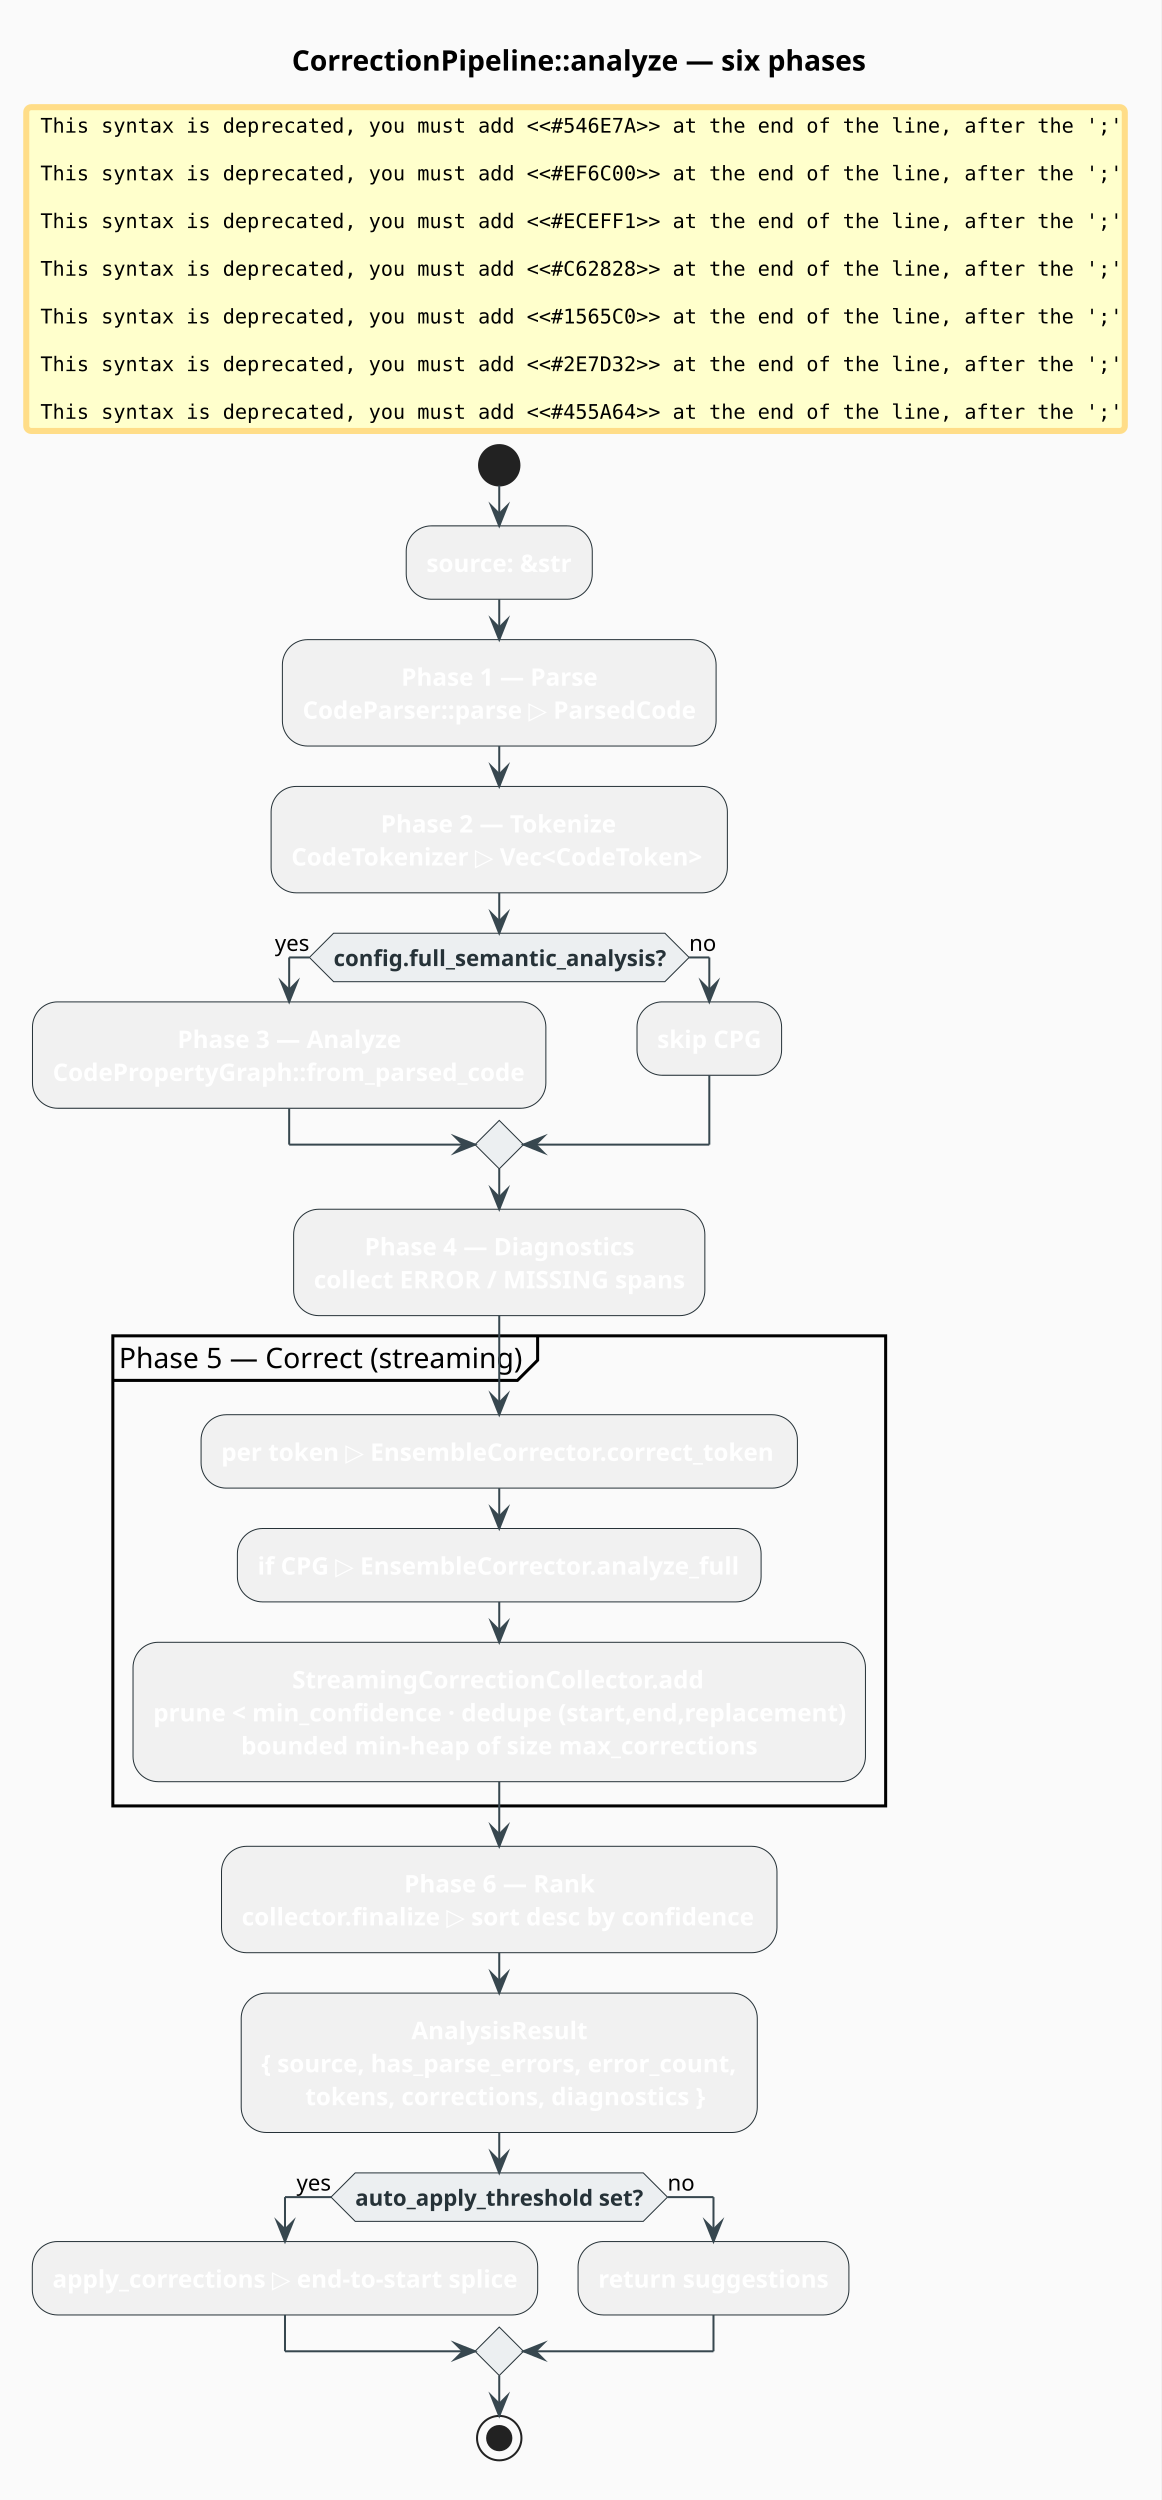
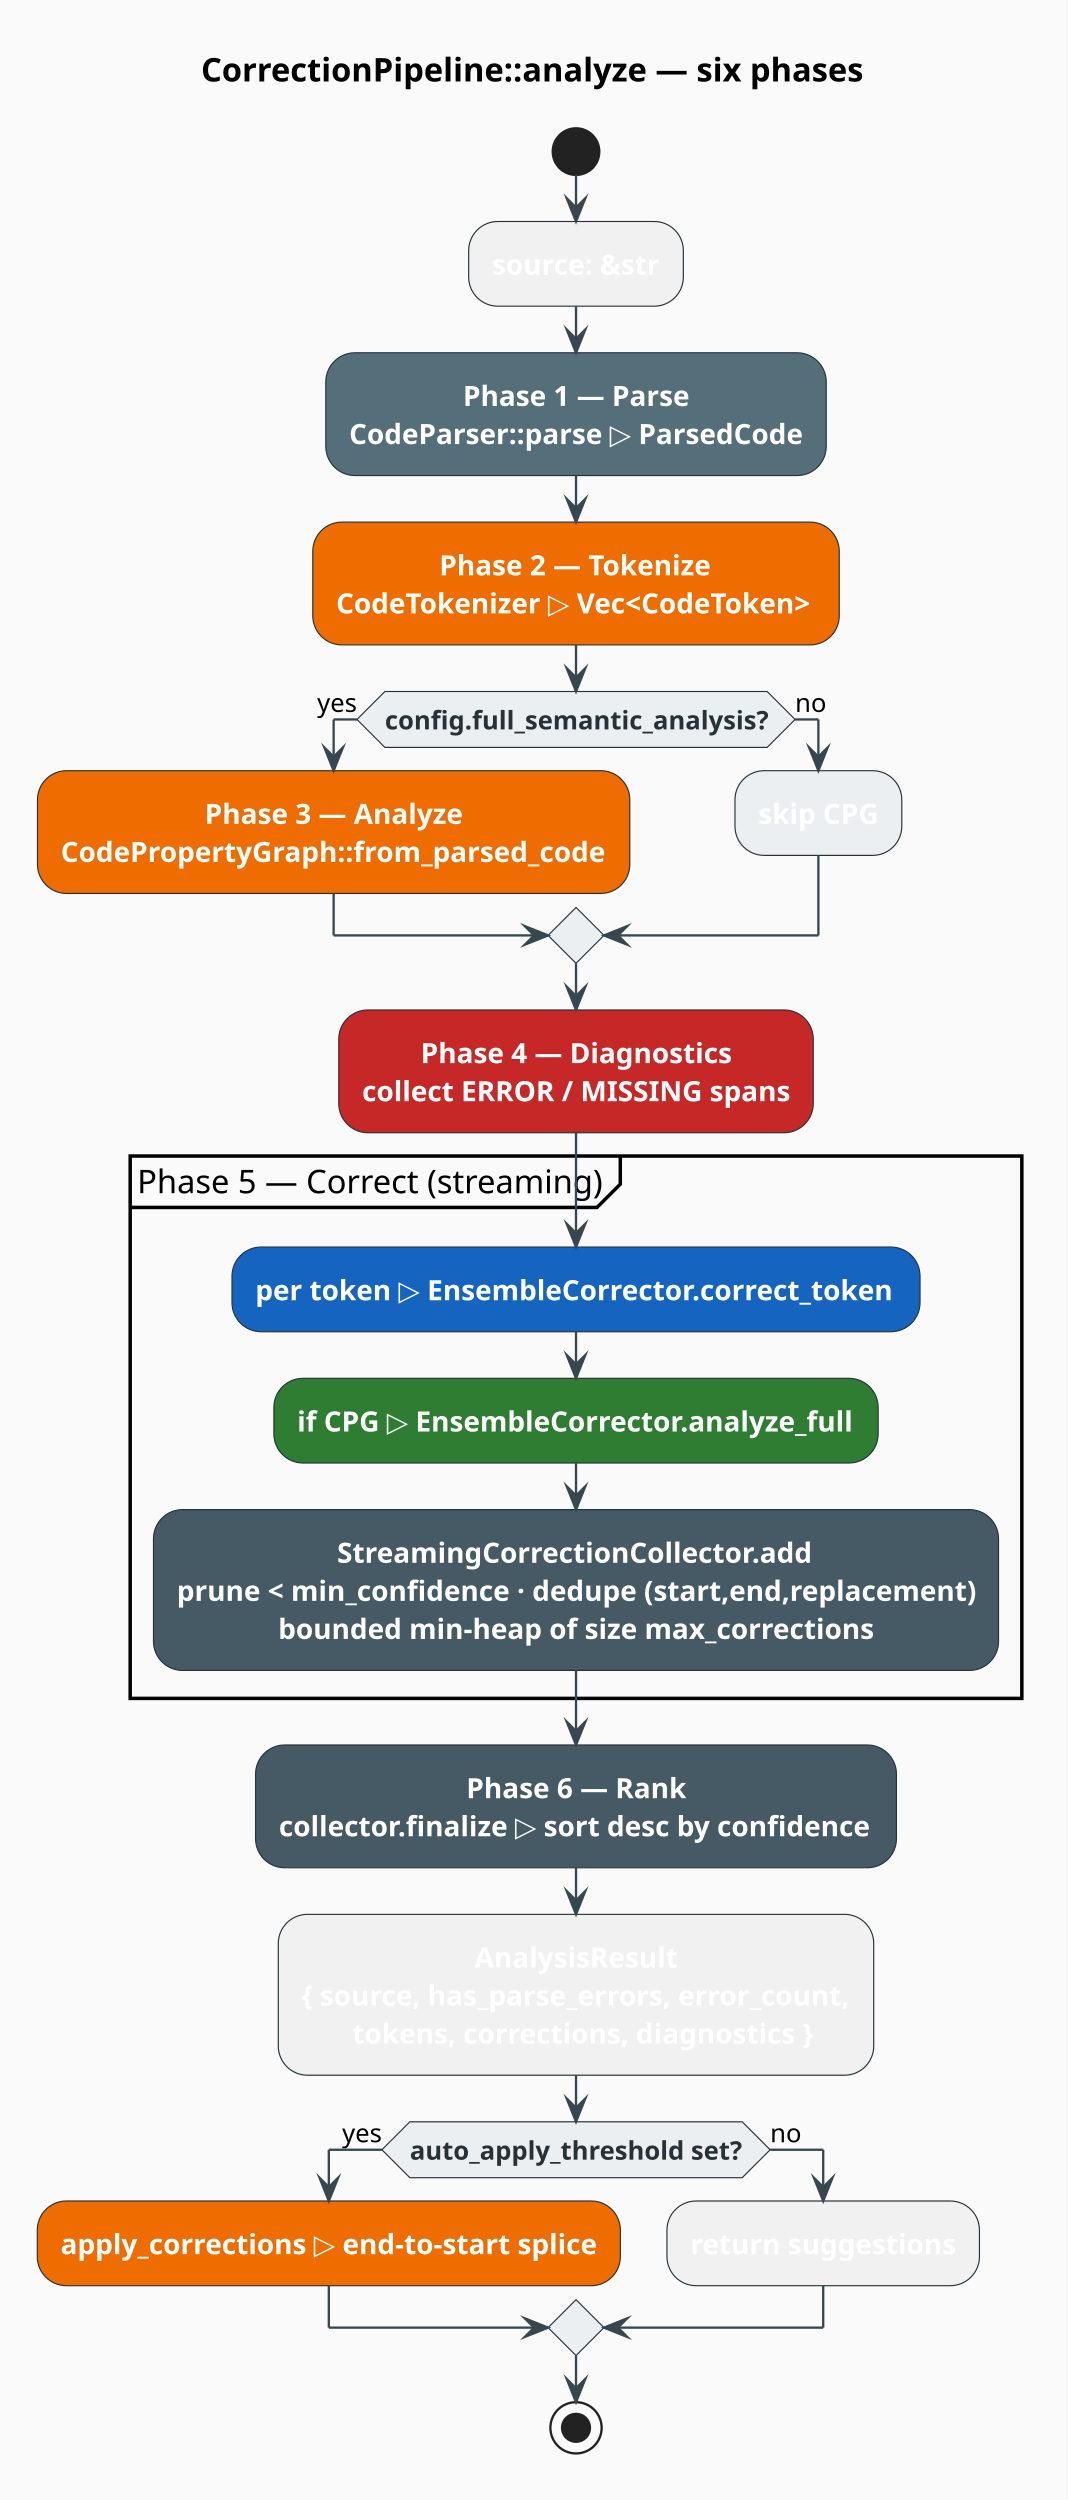
- <svg xmlns="http://www.w3.org/2000/svg" contentStyleType="text/css" data-diagram-type="ACTIVITY" height="1238px" preserveAspectRatio="none" style="width:575px;height:1238px;background:#FAFAFA;" version="1.1" viewBox="0 0 575 1238" width="575px" zoomAndPan="magnify">
+ <svg xmlns="http://www.w3.org/2000/svg" contentStyleType="text/css" data-diagram-type="ACTIVITY" height="1073px" preserveAspectRatio="none" style="width:458px;height:1073px;background:#FAFAFA;" version="1.1" viewBox="0 0 458 1073" width="458px" zoomAndPan="magnify">
  <defs />
  <g>
-     <rect fill="#FAFAFA" height="1238" style="stroke:none;stroke-width:1;" width="575" x="0" y="0" />
+     <rect fill="#FAFAFA" height="1073" style="stroke:none;stroke-width:1;" width="458" x="0" y="0" />
    <g class="title" data-source-line="16">
-       <text fill="#000000" font-family="sans-serif" font-size="14" font-weight="700" lengthAdjust="spacing" textLength="283.989" x="144.506" y="34.966">CorrectionPipeline::analyze — six phases</text>
+       <text fill="#000000" font-family="sans-serif" font-size="14" font-weight="700" lengthAdjust="spacing" textLength="283.989" x="86.292" y="34.966">CorrectionPipeline::analyze — six phases</text>
    </g>
-     <rect fill="#FFFFCC" height="160.34" rx="2.5" ry="2.5" style="stroke:#FFDD88;stroke-width:3;" width="544" x="13" y="53.068" />
-     <text fill="#000000" font-family="monospace" font-size="10" lengthAdjust="spacing" textLength="534" x="20" y="65.688">This syntax is deprecated, you must add &lt;&lt;#546E7A&gt;&gt; at the end of the line, after the ';'</text>
-     <text fill="#000000" font-family="monospace" font-size="10" lengthAdjust="spacing" textLength="534" x="20" y="89.308">This syntax is deprecated, you must add &lt;&lt;#EF6C00&gt;&gt; at the end of the line, after the ';'</text>
-     <text fill="#000000" font-family="monospace" font-size="10" lengthAdjust="spacing" textLength="534" x="20" y="112.928">This syntax is deprecated, you must add &lt;&lt;#ECEFF1&gt;&gt; at the end of the line, after the ';'</text>
-     <text fill="#000000" font-family="monospace" font-size="10" lengthAdjust="spacing" textLength="534" x="20" y="136.548">This syntax is deprecated, you must add &lt;&lt;#C62828&gt;&gt; at the end of the line, after the ';'</text>
-     <text fill="#000000" font-family="monospace" font-size="10" lengthAdjust="spacing" textLength="534" x="20" y="160.168">This syntax is deprecated, you must add &lt;&lt;#1565C0&gt;&gt; at the end of the line, after the ';'</text>
-     <text fill="#000000" font-family="monospace" font-size="10" lengthAdjust="spacing" textLength="534" x="20" y="183.788">This syntax is deprecated, you must add &lt;&lt;#2E7D32&gt;&gt; at the end of the line, after the ';'</text>
-     <text fill="#000000" font-family="monospace" font-size="10" lengthAdjust="spacing" textLength="534" x="20" y="207.408">This syntax is deprecated, you must add &lt;&lt;#455A64&gt;&gt; at the end of the line, after the ';'</text>
-     <ellipse cx="247.224" cy="230.408" fill="#222222" rx="10" ry="10" style="stroke:#222222;stroke-width:1;" />
-     <rect fill="#F1F1F1" height="36.344" rx="12.5" ry="12.5" style="stroke:#263238;stroke-width:0.5;" width="92.132" x="201.157" y="260.408" />
-     <text fill="#FFFFFF" font-family="sans-serif" font-size="12" font-weight="700" lengthAdjust="spacing" textLength="72.132" x="211.157" y="283.236">source: &amp;str</text>
-     <rect fill="#F1F1F1" height="52.688" rx="12.5" ry="12.5" style="stroke:#263238;stroke-width:0.5;" width="214.774" x="139.837" y="316.752" />
-     <text fill="#FFFFFF" font-family="sans-serif" font-size="12" font-weight="700" lengthAdjust="spacing" textLength="97.045" x="198.701" y="339.58">Phase 1 — Parse</text>
-     <text fill="#FFFFFF" font-family="sans-serif" font-size="12" font-weight="700" lengthAdjust="spacing" textLength="194.774" x="149.837" y="355.924">CodeParser::parse ▷ ParsedCode</text>
-     <rect fill="#F1F1F1" height="52.688" rx="12.5" ry="12.5" style="stroke:#263238;stroke-width:0.5;" width="225.946" x="134.251" y="389.44" />
-     <text fill="#FFFFFF" font-family="sans-serif" font-size="12" font-weight="700" lengthAdjust="spacing" textLength="117.349" x="188.549" y="412.268">Phase 2 — Tokenize</text>
-     <text fill="#FFFFFF" font-family="sans-serif" font-size="12" font-weight="700" lengthAdjust="spacing" textLength="205.946" x="144.251" y="428.612">CodeTokenizer ▷ Vec&lt;CodeToken&gt;</text>
-     <polygon fill="#ECEFF1" points="165.197,462.128,329.25,462.128,341.25,474.128,329.25,486.128,165.197,486.128,153.197,474.128,165.197,462.128" style="stroke:#263238;stroke-width:0.5;stroke-linejoin:miter;stroke-miterlimit:10;" />
-     <text fill="#263238" font-family="sans-serif" font-size="11" font-weight="700" lengthAdjust="spacing" textLength="164.053" x="165.197" y="478.396">config.full_semantic_analysis?</text>
-     <text fill="#000000" font-family="sans-serif" font-size="11" lengthAdjust="spacing" textLength="17.083" x="136.114" y="470.905">yes</text>
-     <text fill="#000000" font-family="sans-serif" font-size="11" lengthAdjust="spacing" textLength="13.453" x="341.25" y="470.905">no</text>
-     <rect fill="#F1F1F1" height="52.688" rx="12.5" ry="12.5" style="stroke:#263238;stroke-width:0.5;" width="254.23" x="16.083" y="496.128" />
-     <text fill="#FFFFFF" font-family="sans-serif" font-size="12" font-weight="700" lengthAdjust="spacing" textLength="110.653" x="87.871" y="518.957">Phase 3 — Analyze</text>
-     <text fill="#FFFFFF" font-family="sans-serif" font-size="12" font-weight="700" lengthAdjust="spacing" textLength="234.23" x="26.083" y="535.301">CodePropertyGraph::from_parsed_code</text>
-     <rect fill="#F1F1F1" height="36.344" rx="12.5" ry="12.5" style="stroke:#263238;stroke-width:0.5;" width="71.6" x="315.45" y="496.128" />
-     <text fill="#FFFFFF" font-family="sans-serif" font-size="12" font-weight="700" lengthAdjust="spacing" textLength="51.6" x="325.45" y="518.957">skip CPG</text>
-     <polygon fill="#ECEFF1" points="247.224,554.817,259.224,566.817,247.224,578.817,235.224,566.817,247.224,554.817" style="stroke:#263238;stroke-width:0.5;stroke-linejoin:miter;stroke-miterlimit:10;" />
-     <rect fill="#F1F1F1" height="52.688" rx="12.5" ry="12.5" style="stroke:#263238;stroke-width:0.5;" width="203.637" x="145.405" y="598.817" />
-     <text fill="#FFFFFF" font-family="sans-serif" font-size="12" font-weight="700" lengthAdjust="spacing" textLength="133.333" x="180.557" y="621.645">Phase 4 — Diagnostics</text>
-     <text fill="#FFFFFF" font-family="sans-serif" font-size="12" font-weight="700" lengthAdjust="spacing" textLength="183.637" x="155.405" y="637.989">collect ERROR / MISSING spans</text>
-     <rect fill="none" height="232.788" style="stroke:#000000;stroke-width:1.5;" width="382.698" x="55.875" y="661.505" />
-     <path d="M266.228,661.505 L266.228,673.573 L256.228,683.573 L55.875,683.573" fill="none" style="stroke:#000000;stroke-width:1.5;" />
-     <text fill="#000000" font-family="sans-serif" font-size="14" lengthAdjust="spacing" textLength="200.353" x="58.875" y="677.471">Phase 5 — Correct (streaming)</text>
-     <rect fill="#F1F1F1" height="36.344" rx="12.5" ry="12.5" style="stroke:#263238;stroke-width:0.5;" width="295.306" x="99.571" y="700.573" />
-     <text fill="#FFFFFF" font-family="sans-serif" font-size="12" font-weight="700" lengthAdjust="spacing" textLength="275.306" x="109.571" y="723.401">per token ▷ EnsembleCorrector.correct_token</text>
-     <rect fill="#F1F1F1" height="36.344" rx="12.5" ry="12.5" style="stroke:#263238;stroke-width:0.5;" width="259.342" x="117.553" y="756.917" />
-     <text fill="#FFFFFF" font-family="sans-serif" font-size="12" font-weight="700" lengthAdjust="spacing" textLength="239.342" x="127.553" y="779.745">if CPG ▷ EnsembleCorrector.analyze_full</text>
-     <rect fill="#F1F1F1" height="69.032" rx="12.5" ry="12.5" style="stroke:#263238;stroke-width:0.5;" width="362.698" x="65.875" y="813.261" />
-     <text fill="#FFFFFF" font-family="sans-serif" font-size="12" font-weight="700" lengthAdjust="spacing" textLength="205.106" x="144.671" y="836.089">StreamingCorrectionCollector.add</text>
-     <text fill="#FFFFFF" font-family="sans-serif" font-size="12" font-weight="700" lengthAdjust="spacing" textLength="342.698" x="75.875" y="852.433">prune &lt; min_confidence · dedupe (start,end,replacement)</text>
-     <text fill="#FFFFFF" font-family="sans-serif" font-size="12" font-weight="700" lengthAdjust="spacing" textLength="255.65" x="119.399" y="868.777">bounded min-heap of size max_corrections</text>
-     <rect fill="#F1F1F1" height="52.688" rx="12.5" ry="12.5" style="stroke:#263238;stroke-width:0.5;" width="275.062" x="109.693" y="914.293" />
-     <text fill="#FFFFFF" font-family="sans-serif" font-size="12" font-weight="700" lengthAdjust="spacing" textLength="94.153" x="200.148" y="937.121">Phase 6 — Rank</text>
-     <text fill="#FFFFFF" font-family="sans-serif" font-size="12" font-weight="700" lengthAdjust="spacing" textLength="255.062" x="119.693" y="953.466">collector.finalize ▷ sort desc by confidence</text>
-     <rect fill="#F1F1F1" height="69.032" rx="12.5" ry="12.5" style="stroke:#263238;stroke-width:0.5;" width="255.562" x="119.443" y="986.982" />
-     <text fill="#FFFFFF" font-family="sans-serif" font-size="12" font-weight="700" lengthAdjust="spacing" textLength="87.001" x="203.724" y="1009.81">AnalysisResult</text>
-     <text fill="#FFFFFF" font-family="sans-serif" font-size="12" font-weight="700" lengthAdjust="spacing" textLength="235.562" x="129.443" y="1026.154">{ source, has_parse_errors, error_count,</text>
-     <text fill="#FFFFFF" font-family="sans-serif" font-size="12" font-weight="700" lengthAdjust="spacing" textLength="198.241" x="151.223" y="1042.498">tokens, corrections, diagnostics }</text>
-     <polygon fill="#ECEFF1" points="175.906,1076.014,318.542,1076.014,330.542,1088.014,318.542,1100.014,175.906,1100.014,163.906,1088.014,175.906,1076.014" style="stroke:#263238;stroke-width:0.5;stroke-linejoin:miter;stroke-miterlimit:10;" />
-     <text fill="#263238" font-family="sans-serif" font-size="11" font-weight="700" lengthAdjust="spacing" textLength="142.636" x="175.906" y="1092.282">auto_apply_threshold set?</text>
-     <text fill="#000000" font-family="sans-serif" font-size="11" lengthAdjust="spacing" textLength="17.083" x="146.823" y="1084.791">yes</text>
-     <text fill="#000000" font-family="sans-serif" font-size="11" lengthAdjust="spacing" textLength="13.453" x="330.542" y="1084.791">no</text>
-     <rect fill="#F1F1F1" height="36.344" rx="12.5" ry="12.5" style="stroke:#263238;stroke-width:0.5;" width="250.258" x="16" y="1110.014" />
-     <text fill="#FFFFFF" font-family="sans-serif" font-size="12" font-weight="700" lengthAdjust="spacing" textLength="230.258" x="26" y="1132.842">apply_corrections ▷ end-to-start splice</text>
-     <rect fill="#F1F1F1" height="36.344" rx="12.5" ry="12.5" style="stroke:#263238;stroke-width:0.5;" width="134.121" x="286.258" y="1110.014" />
-     <text fill="#FFFFFF" font-family="sans-serif" font-size="12" font-weight="700" lengthAdjust="spacing" textLength="114.121" x="296.258" y="1132.842">return suggestions</text>
-     <polygon fill="#ECEFF1" points="247.224,1152.358,259.224,1164.358,247.224,1176.358,235.224,1164.358,247.224,1152.358" style="stroke:#263238;stroke-width:0.5;stroke-linejoin:miter;stroke-miterlimit:10;" />
-     <ellipse cx="247.224" cy="1207.358" fill="none" rx="11" ry="11" style="stroke:#222222;stroke-width:1;" />
-     <ellipse cx="247.224" cy="1207.358" fill="#222222" rx="6" ry="6" style="stroke:#222222;stroke-width:1;" />
-     <line style="stroke:#37474F;stroke-width:1;" x1="247.224" x2="247.224" y1="240.408" y2="260.408" />
-     <polygon fill="#37474F" points="243.224,250.408,247.224,260.408,251.224,250.408,247.224,254.408" style="stroke:#37474F;stroke-width:1;stroke-linejoin:miter;stroke-miterlimit:10;" />
-     <line style="stroke:#37474F;stroke-width:1;" x1="247.224" x2="247.224" y1="296.752" y2="316.752" />
-     <polygon fill="#37474F" points="243.224,306.752,247.224,316.752,251.224,306.752,247.224,310.752" style="stroke:#37474F;stroke-width:1;stroke-linejoin:miter;stroke-miterlimit:10;" />
-     <line style="stroke:#37474F;stroke-width:1;" x1="247.224" x2="247.224" y1="369.44" y2="389.44" />
-     <polygon fill="#37474F" points="243.224,379.44,247.224,389.44,251.224,379.44,247.224,383.44" style="stroke:#37474F;stroke-width:1;stroke-linejoin:miter;stroke-miterlimit:10;" />
-     <line style="stroke:#37474F;stroke-width:1;" x1="153.197" x2="143.197" y1="474.128" y2="474.128" />
-     <line style="stroke:#37474F;stroke-width:1;" x1="143.197" x2="143.197" y1="474.128" y2="496.128" />
-     <polygon fill="#37474F" points="139.197,486.128,143.197,496.128,147.197,486.128,143.197,490.128" style="stroke:#37474F;stroke-width:1;stroke-linejoin:miter;stroke-miterlimit:10;" />
-     <line style="stroke:#37474F;stroke-width:1;" x1="341.25" x2="351.25" y1="474.128" y2="474.128" />
-     <line style="stroke:#37474F;stroke-width:1;" x1="351.25" x2="351.25" y1="474.128" y2="496.128" />
-     <polygon fill="#37474F" points="347.25,486.128,351.25,496.128,355.25,486.128,351.25,490.128" style="stroke:#37474F;stroke-width:1;stroke-linejoin:miter;stroke-miterlimit:10;" />
-     <line style="stroke:#37474F;stroke-width:1;" x1="143.197" x2="143.197" y1="548.817" y2="566.817" />
-     <line style="stroke:#37474F;stroke-width:1;" x1="143.197" x2="235.224" y1="566.817" y2="566.817" />
-     <polygon fill="#37474F" points="225.224,562.817,235.224,566.817,225.224,570.817,229.224,566.817" style="stroke:#37474F;stroke-width:1;stroke-linejoin:miter;stroke-miterlimit:10;" />
-     <line style="stroke:#37474F;stroke-width:1;" x1="351.25" x2="351.25" y1="532.472" y2="566.817" />
-     <line style="stroke:#37474F;stroke-width:1;" x1="351.25" x2="259.224" y1="566.817" y2="566.817" />
-     <polygon fill="#37474F" points="269.224,562.817,259.224,566.817,269.224,570.817,265.224,566.817" style="stroke:#37474F;stroke-width:1;stroke-linejoin:miter;stroke-miterlimit:10;" />
-     <line style="stroke:#37474F;stroke-width:1;" x1="247.224" x2="247.224" y1="442.128" y2="462.128" />
-     <polygon fill="#37474F" points="243.224,452.128,247.224,462.128,251.224,452.128,247.224,456.128" style="stroke:#37474F;stroke-width:1;stroke-linejoin:miter;stroke-miterlimit:10;" />
-     <line style="stroke:#37474F;stroke-width:1;" x1="247.224" x2="247.224" y1="578.817" y2="598.817" />
-     <polygon fill="#37474F" points="243.224,588.817,247.224,598.817,251.224,588.817,247.224,592.817" style="stroke:#37474F;stroke-width:1;stroke-linejoin:miter;stroke-miterlimit:10;" />
-     <line style="stroke:#37474F;stroke-width:1;" x1="247.224" x2="247.224" y1="736.917" y2="756.917" />
-     <polygon fill="#37474F" points="243.224,746.917,247.224,756.917,251.224,746.917,247.224,750.917" style="stroke:#37474F;stroke-width:1;stroke-linejoin:miter;stroke-miterlimit:10;" />
-     <line style="stroke:#37474F;stroke-width:1;" x1="247.224" x2="247.224" y1="793.261" y2="813.261" />
-     <polygon fill="#37474F" points="243.224,803.261,247.224,813.261,251.224,803.261,247.224,807.261" style="stroke:#37474F;stroke-width:1;stroke-linejoin:miter;stroke-miterlimit:10;" />
-     <line style="stroke:#37474F;stroke-width:1;" x1="247.224" x2="247.224" y1="651.505" y2="700.573" />
-     <polygon fill="#37474F" points="243.224,690.573,247.224,700.573,251.224,690.573,247.224,694.573" style="stroke:#37474F;stroke-width:1;stroke-linejoin:miter;stroke-miterlimit:10;" />
-     <line style="stroke:#37474F;stroke-width:1;" x1="247.224" x2="247.224" y1="882.293" y2="914.293" />
-     <polygon fill="#37474F" points="243.224,904.293,247.224,914.293,251.224,904.293,247.224,908.293" style="stroke:#37474F;stroke-width:1;stroke-linejoin:miter;stroke-miterlimit:10;" />
-     <line style="stroke:#37474F;stroke-width:1;" x1="247.224" x2="247.224" y1="966.982" y2="986.982" />
-     <polygon fill="#37474F" points="243.224,976.982,247.224,986.982,251.224,976.982,247.224,980.982" style="stroke:#37474F;stroke-width:1;stroke-linejoin:miter;stroke-miterlimit:10;" />
-     <line style="stroke:#37474F;stroke-width:1;" x1="163.906" x2="141.129" y1="1088.014" y2="1088.014" />
-     <line style="stroke:#37474F;stroke-width:1;" x1="141.129" x2="141.129" y1="1088.014" y2="1110.014" />
-     <polygon fill="#37474F" points="137.129,1100.014,141.129,1110.014,145.129,1100.014,141.129,1104.014" style="stroke:#37474F;stroke-width:1;stroke-linejoin:miter;stroke-miterlimit:10;" />
-     <line style="stroke:#37474F;stroke-width:1;" x1="330.542" x2="353.318" y1="1088.014" y2="1088.014" />
-     <line style="stroke:#37474F;stroke-width:1;" x1="353.318" x2="353.318" y1="1088.014" y2="1110.014" />
-     <polygon fill="#37474F" points="349.318,1100.014,353.318,1110.014,357.318,1100.014,353.318,1104.014" style="stroke:#37474F;stroke-width:1;stroke-linejoin:miter;stroke-miterlimit:10;" />
-     <line style="stroke:#37474F;stroke-width:1;" x1="141.129" x2="141.129" y1="1146.358" y2="1164.358" />
-     <line style="stroke:#37474F;stroke-width:1;" x1="141.129" x2="235.224" y1="1164.358" y2="1164.358" />
-     <polygon fill="#37474F" points="225.224,1160.358,235.224,1164.358,225.224,1168.358,229.224,1164.358" style="stroke:#37474F;stroke-width:1;stroke-linejoin:miter;stroke-miterlimit:10;" />
-     <line style="stroke:#37474F;stroke-width:1;" x1="353.318" x2="353.318" y1="1146.358" y2="1164.358" />
-     <line style="stroke:#37474F;stroke-width:1;" x1="353.318" x2="259.224" y1="1164.358" y2="1164.358" />
-     <polygon fill="#37474F" points="269.224,1160.358,259.224,1164.358,269.224,1168.358,265.224,1164.358" style="stroke:#37474F;stroke-width:1;stroke-linejoin:miter;stroke-miterlimit:10;" />
-     <line style="stroke:#37474F;stroke-width:1;" x1="247.224" x2="247.224" y1="1056.014" y2="1076.014" />
-     <polygon fill="#37474F" points="243.224,1066.014,247.224,1076.014,251.224,1066.014,247.224,1070.014" style="stroke:#37474F;stroke-width:1;stroke-linejoin:miter;stroke-miterlimit:10;" />
-     <line style="stroke:#37474F;stroke-width:1;" x1="247.224" x2="247.224" y1="1176.358" y2="1196.358" />
-     <polygon fill="#37474F" points="243.224,1186.358,247.224,1196.358,251.224,1186.358,247.224,1190.358" style="stroke:#37474F;stroke-width:1;stroke-linejoin:miter;stroke-miterlimit:10;" />
+     <ellipse cx="247.224" cy="65.068" fill="#222222" rx="10" ry="10" style="stroke:#222222;stroke-width:1;" />
+     <rect fill="#F1F1F1" height="36.344" rx="12.5" ry="12.5" style="stroke:#263238;stroke-width:0.5;" width="92.132" x="201.157" y="95.068" />
+     <text fill="#FFFFFF" font-family="sans-serif" font-size="12" font-weight="700" lengthAdjust="spacing" textLength="72.132" x="211.157" y="117.896">source: &amp;str</text>
+     <rect fill="#546E7A" height="52.688" rx="12.5" ry="12.5" style="stroke:#263238;stroke-width:0.5;" width="214.774" x="139.837" y="151.412" />
+     <text fill="#FFFFFF" font-family="sans-serif" font-size="12" font-weight="700" lengthAdjust="spacing" textLength="97.045" x="198.701" y="174.24">Phase 1 — Parse</text>
+     <text fill="#FFFFFF" font-family="sans-serif" font-size="12" font-weight="700" lengthAdjust="spacing" textLength="194.774" x="149.837" y="190.584">CodeParser::parse ▷ ParsedCode</text>
+     <rect fill="#EF6C00" height="52.688" rx="12.5" ry="12.5" style="stroke:#263238;stroke-width:0.5;" width="225.946" x="134.251" y="224.1" />
+     <text fill="#FFFFFF" font-family="sans-serif" font-size="12" font-weight="700" lengthAdjust="spacing" textLength="117.349" x="188.549" y="246.928">Phase 2 — Tokenize</text>
+     <text fill="#FFFFFF" font-family="sans-serif" font-size="12" font-weight="700" lengthAdjust="spacing" textLength="205.946" x="144.251" y="263.272">CodeTokenizer ▷ Vec&lt;CodeToken&gt;</text>
+     <polygon fill="#ECEFF1" points="165.197,296.788,329.25,296.788,341.25,308.788,329.25,320.788,165.197,320.788,153.197,308.788,165.197,296.788" style="stroke:#263238;stroke-width:0.5;stroke-linejoin:miter;stroke-miterlimit:10;" />
+     <text fill="#263238" font-family="sans-serif" font-size="11" font-weight="700" lengthAdjust="spacing" textLength="164.053" x="165.197" y="313.057">config.full_semantic_analysis?</text>
+     <text fill="#000000" font-family="sans-serif" font-size="11" lengthAdjust="spacing" textLength="17.083" x="136.114" y="305.565">yes</text>
+     <text fill="#000000" font-family="sans-serif" font-size="11" lengthAdjust="spacing" textLength="13.453" x="341.25" y="305.565">no</text>
+     <rect fill="#EF6C00" height="52.688" rx="12.5" ry="12.5" style="stroke:#263238;stroke-width:0.5;" width="254.23" x="16.083" y="330.788" />
+     <text fill="#FFFFFF" font-family="sans-serif" font-size="12" font-weight="700" lengthAdjust="spacing" textLength="110.653" x="87.871" y="353.617">Phase 3 — Analyze</text>
+     <text fill="#FFFFFF" font-family="sans-serif" font-size="12" font-weight="700" lengthAdjust="spacing" textLength="234.23" x="26.083" y="369.961">CodePropertyGraph::from_parsed_code</text>
+     <rect fill="#ECEFF1" height="36.344" rx="12.5" ry="12.5" style="stroke:#263238;stroke-width:0.5;" width="71.6" x="315.45" y="330.788" />
+     <text fill="#FFFFFF" font-family="sans-serif" font-size="12" font-weight="700" lengthAdjust="spacing" textLength="51.6" x="325.45" y="353.617">skip CPG</text>
+     <polygon fill="#ECEFF1" points="247.224,389.477,259.224,401.477,247.224,413.477,235.224,401.477,247.224,389.477" style="stroke:#263238;stroke-width:0.5;stroke-linejoin:miter;stroke-miterlimit:10;" />
+     <rect fill="#C62828" height="52.688" rx="12.5" ry="12.5" style="stroke:#263238;stroke-width:0.5;" width="203.637" x="145.405" y="433.477" />
+     <text fill="#FFFFFF" font-family="sans-serif" font-size="12" font-weight="700" lengthAdjust="spacing" textLength="133.333" x="180.557" y="456.305">Phase 4 — Diagnostics</text>
+     <text fill="#FFFFFF" font-family="sans-serif" font-size="12" font-weight="700" lengthAdjust="spacing" textLength="183.637" x="155.405" y="472.649">collect ERROR / MISSING spans</text>
+     <rect fill="none" height="232.788" style="stroke:#000000;stroke-width:1.5;" width="382.698" x="55.875" y="496.165" />
+     <path d="M266.228,496.165 L266.228,508.233 L256.228,518.233 L55.875,518.233" fill="none" style="stroke:#000000;stroke-width:1.5;" />
+     <text fill="#000000" font-family="sans-serif" font-size="14" lengthAdjust="spacing" textLength="200.353" x="58.875" y="512.131">Phase 5 — Correct (streaming)</text>
+     <rect fill="#1565C0" height="36.344" rx="12.5" ry="12.5" style="stroke:#263238;stroke-width:0.5;" width="295.306" x="99.571" y="535.233" />
+     <text fill="#FFFFFF" font-family="sans-serif" font-size="12" font-weight="700" lengthAdjust="spacing" textLength="275.306" x="109.571" y="558.061">per token ▷ EnsembleCorrector.correct_token</text>
+     <rect fill="#2E7D32" height="36.344" rx="12.5" ry="12.5" style="stroke:#263238;stroke-width:0.5;" width="259.342" x="117.553" y="591.577" />
+     <text fill="#FFFFFF" font-family="sans-serif" font-size="12" font-weight="700" lengthAdjust="spacing" textLength="239.342" x="127.553" y="614.405">if CPG ▷ EnsembleCorrector.analyze_full</text>
+     <rect fill="#455A64" height="69.032" rx="12.5" ry="12.5" style="stroke:#263238;stroke-width:0.5;" width="362.698" x="65.875" y="647.921" />
+     <text fill="#FFFFFF" font-family="sans-serif" font-size="12" font-weight="700" lengthAdjust="spacing" textLength="205.106" x="144.671" y="670.749">StreamingCorrectionCollector.add</text>
+     <text fill="#FFFFFF" font-family="sans-serif" font-size="12" font-weight="700" lengthAdjust="spacing" textLength="342.698" x="75.875" y="687.093">prune &lt; min_confidence · dedupe (start,end,replacement)</text>
+     <text fill="#FFFFFF" font-family="sans-serif" font-size="12" font-weight="700" lengthAdjust="spacing" textLength="255.65" x="119.399" y="703.437">bounded min-heap of size max_corrections</text>
+     <rect fill="#455A64" height="52.688" rx="12.5" ry="12.5" style="stroke:#263238;stroke-width:0.5;" width="275.062" x="109.693" y="748.953" />
+     <text fill="#FFFFFF" font-family="sans-serif" font-size="12" font-weight="700" lengthAdjust="spacing" textLength="94.153" x="200.148" y="771.782">Phase 6 — Rank</text>
+     <text fill="#FFFFFF" font-family="sans-serif" font-size="12" font-weight="700" lengthAdjust="spacing" textLength="255.062" x="119.693" y="788.126">collector.finalize ▷ sort desc by confidence</text>
+     <rect fill="#F1F1F1" height="69.032" rx="12.5" ry="12.5" style="stroke:#263238;stroke-width:0.5;" width="255.562" x="119.443" y="821.642" />
+     <text fill="#FFFFFF" font-family="sans-serif" font-size="12" font-weight="700" lengthAdjust="spacing" textLength="87.001" x="203.724" y="844.47">AnalysisResult</text>
+     <text fill="#FFFFFF" font-family="sans-serif" font-size="12" font-weight="700" lengthAdjust="spacing" textLength="235.562" x="129.443" y="860.814">{ source, has_parse_errors, error_count,</text>
+     <text fill="#FFFFFF" font-family="sans-serif" font-size="12" font-weight="700" lengthAdjust="spacing" textLength="198.241" x="151.223" y="877.158">tokens, corrections, diagnostics }</text>
+     <polygon fill="#ECEFF1" points="175.906,910.674,318.542,910.674,330.542,922.674,318.542,934.674,175.906,934.674,163.906,922.674,175.906,910.674" style="stroke:#263238;stroke-width:0.5;stroke-linejoin:miter;stroke-miterlimit:10;" />
+     <text fill="#263238" font-family="sans-serif" font-size="11" font-weight="700" lengthAdjust="spacing" textLength="142.636" x="175.906" y="926.942">auto_apply_threshold set?</text>
+     <text fill="#000000" font-family="sans-serif" font-size="11" lengthAdjust="spacing" textLength="17.083" x="146.823" y="919.451">yes</text>
+     <text fill="#000000" font-family="sans-serif" font-size="11" lengthAdjust="spacing" textLength="13.453" x="330.542" y="919.451">no</text>
+     <rect fill="#EF6C00" height="36.344" rx="12.5" ry="12.5" style="stroke:#263238;stroke-width:0.5;" width="250.258" x="16" y="944.674" />
+     <text fill="#FFFFFF" font-family="sans-serif" font-size="12" font-weight="700" lengthAdjust="spacing" textLength="230.258" x="26" y="967.502">apply_corrections ▷ end-to-start splice</text>
+     <rect fill="#F1F1F1" height="36.344" rx="12.5" ry="12.5" style="stroke:#263238;stroke-width:0.5;" width="134.121" x="286.258" y="944.674" />
+     <text fill="#FFFFFF" font-family="sans-serif" font-size="12" font-weight="700" lengthAdjust="spacing" textLength="114.121" x="296.258" y="967.502">return suggestions</text>
+     <polygon fill="#ECEFF1" points="247.224,987.018,259.224,999.018,247.224,1011.018,235.224,999.018,247.224,987.018" style="stroke:#263238;stroke-width:0.5;stroke-linejoin:miter;stroke-miterlimit:10;" />
+     <ellipse cx="247.224" cy="1042.018" fill="none" rx="11" ry="11" style="stroke:#222222;stroke-width:1;" />
+     <ellipse cx="247.224" cy="1042.018" fill="#222222" rx="6" ry="6" style="stroke:#222222;stroke-width:1;" />
+     <line style="stroke:#37474F;stroke-width:1;" x1="247.224" x2="247.224" y1="75.068" y2="95.068" />
+     <polygon fill="#37474F" points="243.224,85.068,247.224,95.068,251.224,85.068,247.224,89.068" style="stroke:#37474F;stroke-width:1;stroke-linejoin:miter;stroke-miterlimit:10;" />
+     <line style="stroke:#37474F;stroke-width:1;" x1="247.224" x2="247.224" y1="131.412" y2="151.412" />
+     <polygon fill="#37474F" points="243.224,141.412,247.224,151.412,251.224,141.412,247.224,145.412" style="stroke:#37474F;stroke-width:1;stroke-linejoin:miter;stroke-miterlimit:10;" />
+     <line style="stroke:#37474F;stroke-width:1;" x1="247.224" x2="247.224" y1="204.1" y2="224.1" />
+     <polygon fill="#37474F" points="243.224,214.1,247.224,224.1,251.224,214.1,247.224,218.1" style="stroke:#37474F;stroke-width:1;stroke-linejoin:miter;stroke-miterlimit:10;" />
+     <line style="stroke:#37474F;stroke-width:1;" x1="153.197" x2="143.197" y1="308.788" y2="308.788" />
+     <line style="stroke:#37474F;stroke-width:1;" x1="143.197" x2="143.197" y1="308.788" y2="330.788" />
+     <polygon fill="#37474F" points="139.197,320.788,143.197,330.788,147.197,320.788,143.197,324.788" style="stroke:#37474F;stroke-width:1;stroke-linejoin:miter;stroke-miterlimit:10;" />
+     <line style="stroke:#37474F;stroke-width:1;" x1="341.25" x2="351.25" y1="308.788" y2="308.788" />
+     <line style="stroke:#37474F;stroke-width:1;" x1="351.25" x2="351.25" y1="308.788" y2="330.788" />
+     <polygon fill="#37474F" points="347.25,320.788,351.25,330.788,355.25,320.788,351.25,324.788" style="stroke:#37474F;stroke-width:1;stroke-linejoin:miter;stroke-miterlimit:10;" />
+     <line style="stroke:#37474F;stroke-width:1;" x1="143.197" x2="143.197" y1="383.477" y2="401.477" />
+     <line style="stroke:#37474F;stroke-width:1;" x1="143.197" x2="235.224" y1="401.477" y2="401.477" />
+     <polygon fill="#37474F" points="225.224,397.477,235.224,401.477,225.224,405.477,229.224,401.477" style="stroke:#37474F;stroke-width:1;stroke-linejoin:miter;stroke-miterlimit:10;" />
+     <line style="stroke:#37474F;stroke-width:1;" x1="351.25" x2="351.25" y1="367.133" y2="401.477" />
+     <line style="stroke:#37474F;stroke-width:1;" x1="351.25" x2="259.224" y1="401.477" y2="401.477" />
+     <polygon fill="#37474F" points="269.224,397.477,259.224,401.477,269.224,405.477,265.224,401.477" style="stroke:#37474F;stroke-width:1;stroke-linejoin:miter;stroke-miterlimit:10;" />
+     <line style="stroke:#37474F;stroke-width:1;" x1="247.224" x2="247.224" y1="276.788" y2="296.788" />
+     <polygon fill="#37474F" points="243.224,286.788,247.224,296.788,251.224,286.788,247.224,290.788" style="stroke:#37474F;stroke-width:1;stroke-linejoin:miter;stroke-miterlimit:10;" />
+     <line style="stroke:#37474F;stroke-width:1;" x1="247.224" x2="247.224" y1="413.477" y2="433.477" />
+     <polygon fill="#37474F" points="243.224,423.477,247.224,433.477,251.224,423.477,247.224,427.477" style="stroke:#37474F;stroke-width:1;stroke-linejoin:miter;stroke-miterlimit:10;" />
+     <line style="stroke:#37474F;stroke-width:1;" x1="247.224" x2="247.224" y1="571.577" y2="591.577" />
+     <polygon fill="#37474F" points="243.224,581.577,247.224,591.577,251.224,581.577,247.224,585.577" style="stroke:#37474F;stroke-width:1;stroke-linejoin:miter;stroke-miterlimit:10;" />
+     <line style="stroke:#37474F;stroke-width:1;" x1="247.224" x2="247.224" y1="627.921" y2="647.921" />
+     <polygon fill="#37474F" points="243.224,637.921,247.224,647.921,251.224,637.921,247.224,641.921" style="stroke:#37474F;stroke-width:1;stroke-linejoin:miter;stroke-miterlimit:10;" />
+     <line style="stroke:#37474F;stroke-width:1;" x1="247.224" x2="247.224" y1="486.165" y2="535.233" />
+     <polygon fill="#37474F" points="243.224,525.233,247.224,535.233,251.224,525.233,247.224,529.233" style="stroke:#37474F;stroke-width:1;stroke-linejoin:miter;stroke-miterlimit:10;" />
+     <line style="stroke:#37474F;stroke-width:1;" x1="247.224" x2="247.224" y1="716.953" y2="748.953" />
+     <polygon fill="#37474F" points="243.224,738.953,247.224,748.953,251.224,738.953,247.224,742.953" style="stroke:#37474F;stroke-width:1;stroke-linejoin:miter;stroke-miterlimit:10;" />
+     <line style="stroke:#37474F;stroke-width:1;" x1="247.224" x2="247.224" y1="801.642" y2="821.642" />
+     <polygon fill="#37474F" points="243.224,811.642,247.224,821.642,251.224,811.642,247.224,815.642" style="stroke:#37474F;stroke-width:1;stroke-linejoin:miter;stroke-miterlimit:10;" />
+     <line style="stroke:#37474F;stroke-width:1;" x1="163.906" x2="141.129" y1="922.674" y2="922.674" />
+     <line style="stroke:#37474F;stroke-width:1;" x1="141.129" x2="141.129" y1="922.674" y2="944.674" />
+     <polygon fill="#37474F" points="137.129,934.674,141.129,944.674,145.129,934.674,141.129,938.674" style="stroke:#37474F;stroke-width:1;stroke-linejoin:miter;stroke-miterlimit:10;" />
+     <line style="stroke:#37474F;stroke-width:1;" x1="330.542" x2="353.318" y1="922.674" y2="922.674" />
+     <line style="stroke:#37474F;stroke-width:1;" x1="353.318" x2="353.318" y1="922.674" y2="944.674" />
+     <polygon fill="#37474F" points="349.318,934.674,353.318,944.674,357.318,934.674,353.318,938.674" style="stroke:#37474F;stroke-width:1;stroke-linejoin:miter;stroke-miterlimit:10;" />
+     <line style="stroke:#37474F;stroke-width:1;" x1="141.129" x2="141.129" y1="981.018" y2="999.018" />
+     <line style="stroke:#37474F;stroke-width:1;" x1="141.129" x2="235.224" y1="999.018" y2="999.018" />
+     <polygon fill="#37474F" points="225.224,995.018,235.224,999.018,225.224,1003.018,229.224,999.018" style="stroke:#37474F;stroke-width:1;stroke-linejoin:miter;stroke-miterlimit:10;" />
+     <line style="stroke:#37474F;stroke-width:1;" x1="353.318" x2="353.318" y1="981.018" y2="999.018" />
+     <line style="stroke:#37474F;stroke-width:1;" x1="353.318" x2="259.224" y1="999.018" y2="999.018" />
+     <polygon fill="#37474F" points="269.224,995.018,259.224,999.018,269.224,1003.018,265.224,999.018" style="stroke:#37474F;stroke-width:1;stroke-linejoin:miter;stroke-miterlimit:10;" />
+     <line style="stroke:#37474F;stroke-width:1;" x1="247.224" x2="247.224" y1="890.674" y2="910.674" />
+     <polygon fill="#37474F" points="243.224,900.674,247.224,910.674,251.224,900.674,247.224,904.674" style="stroke:#37474F;stroke-width:1;stroke-linejoin:miter;stroke-miterlimit:10;" />
+     <line style="stroke:#37474F;stroke-width:1;" x1="247.224" x2="247.224" y1="1011.018" y2="1031.018" />
+     <polygon fill="#37474F" points="243.224,1021.018,247.224,1031.018,251.224,1021.018,247.224,1025.018" style="stroke:#37474F;stroke-width:1;stroke-linejoin:miter;stroke-miterlimit:10;" />
  </g>
</svg>
